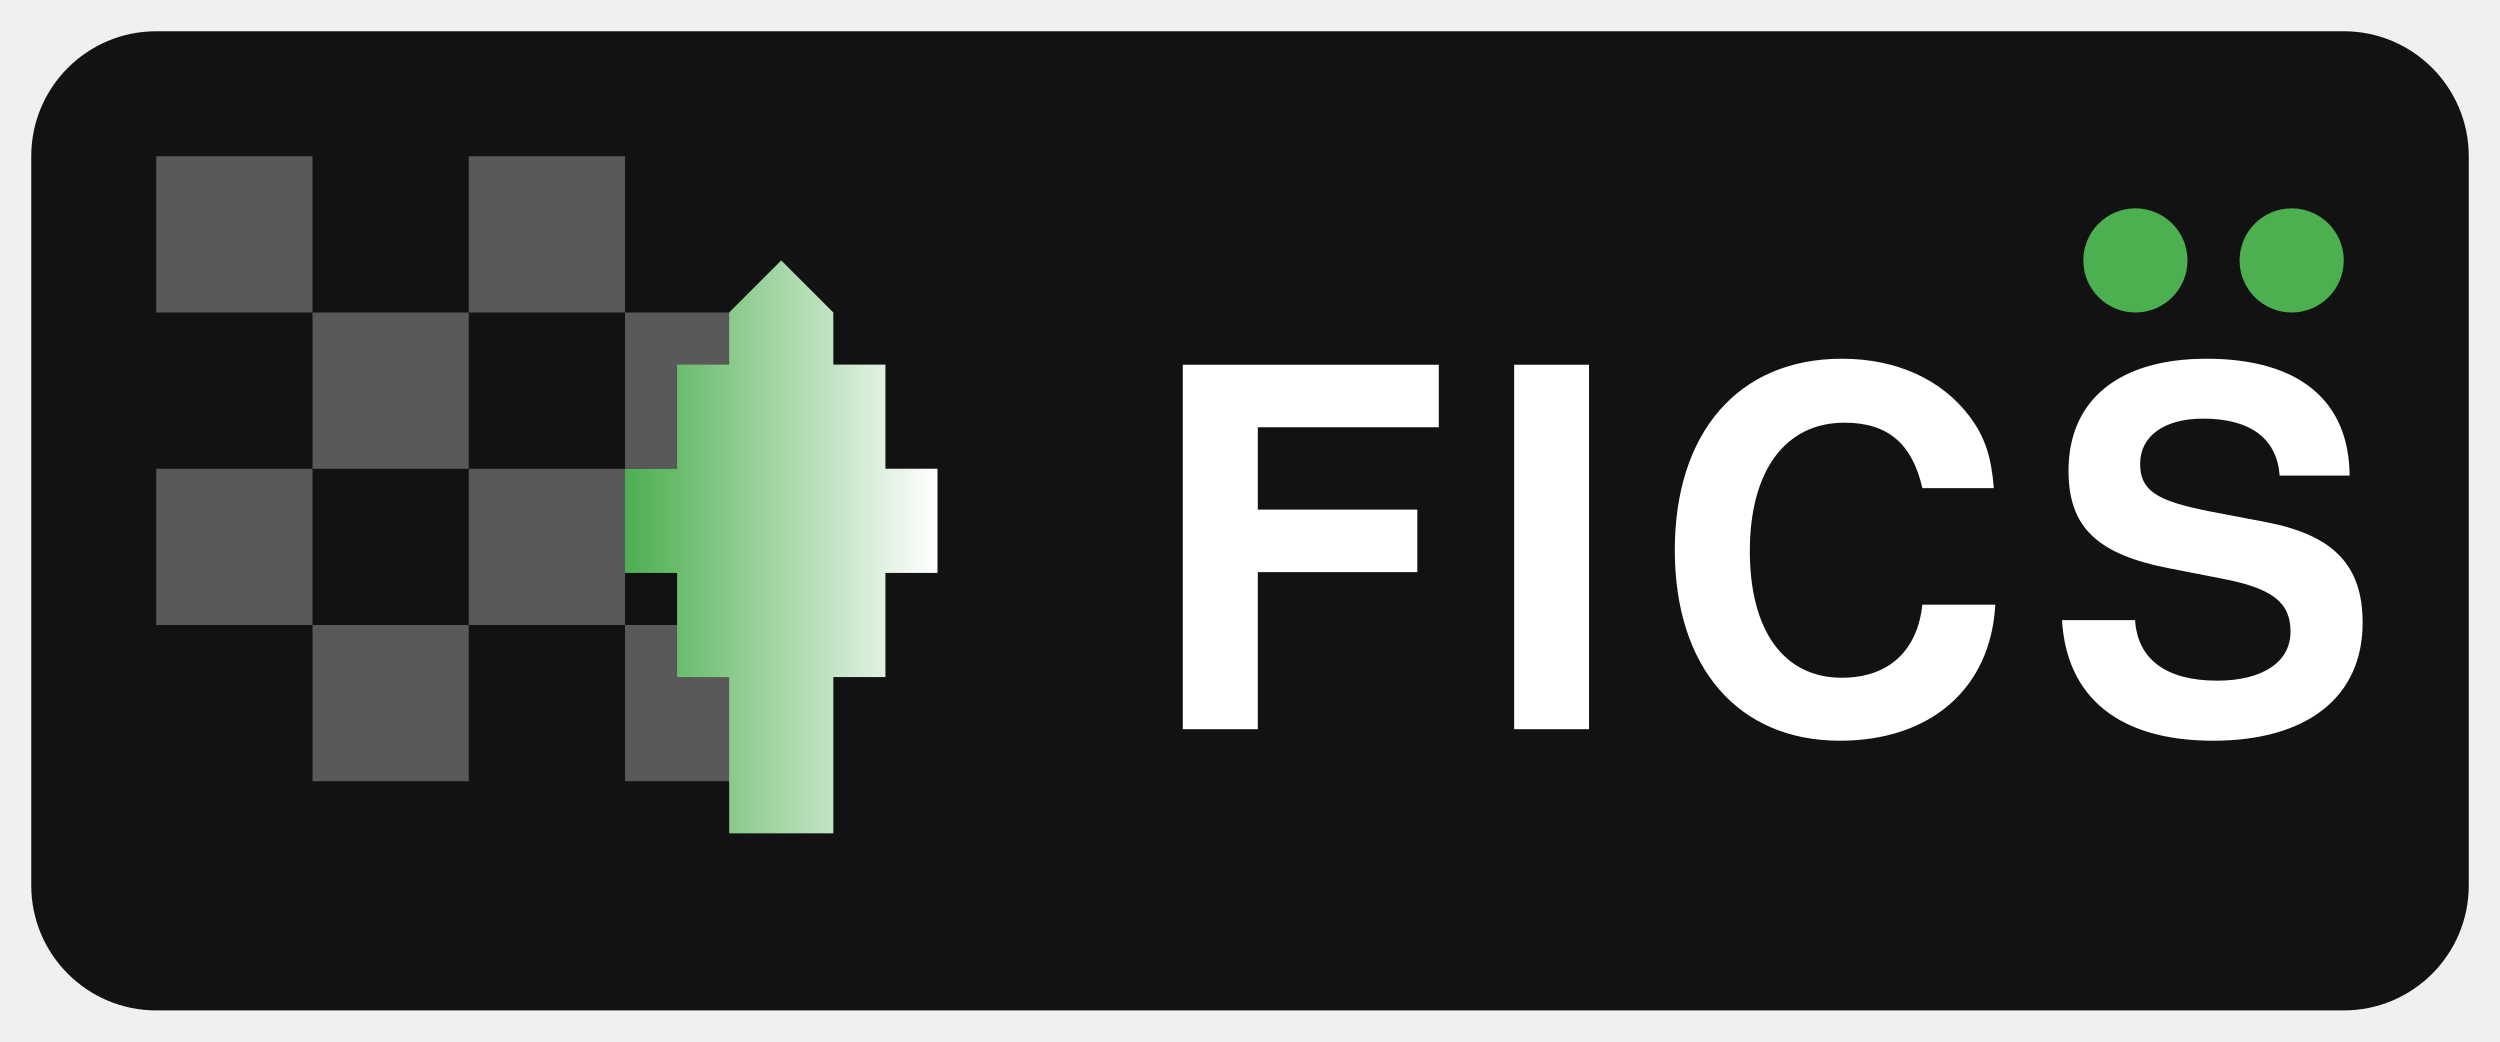
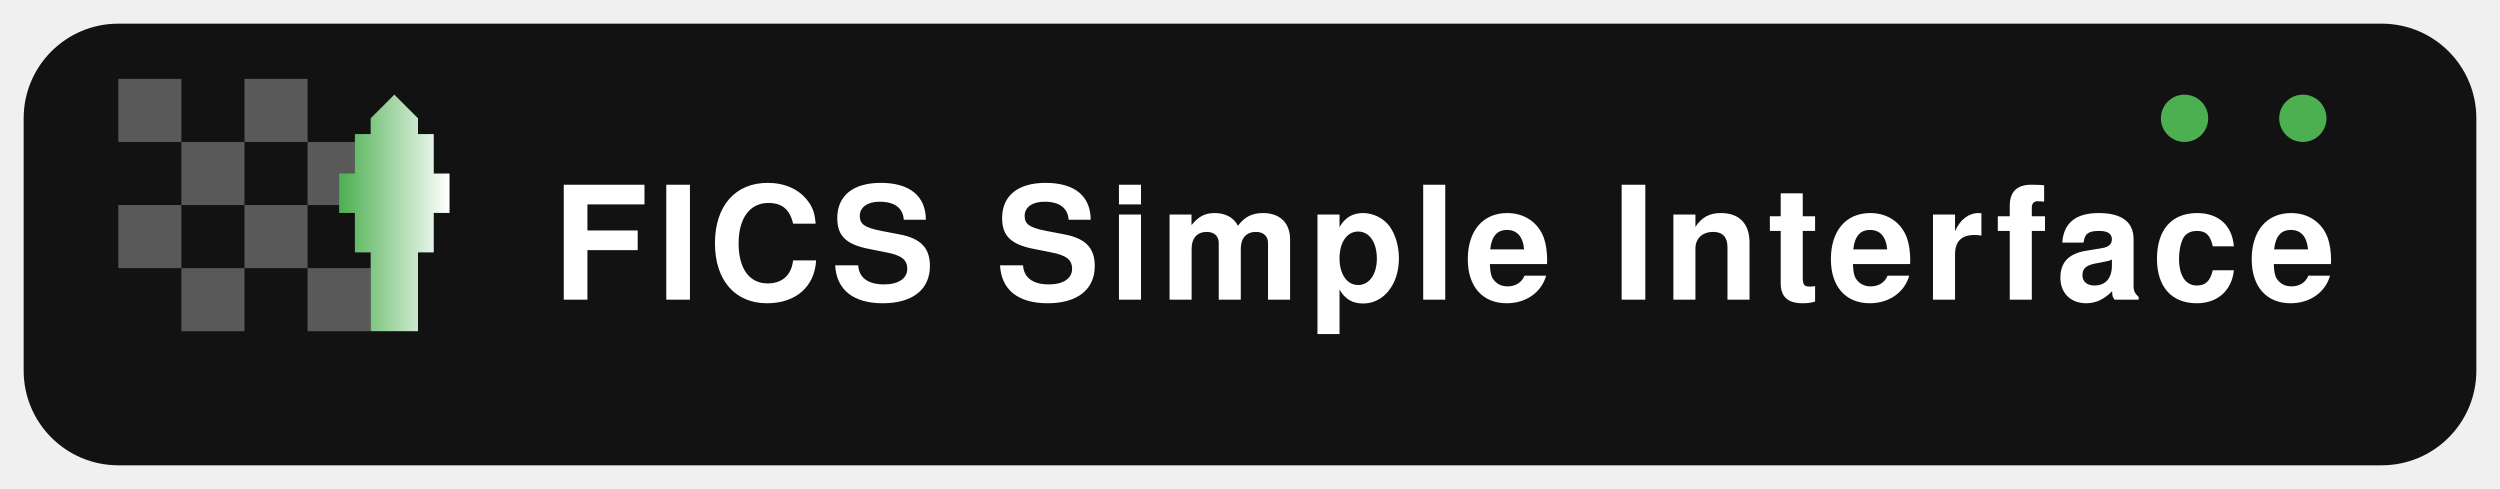
- <svg xmlns="http://www.w3.org/2000/svg" width="240" height="100" viewBox="0 0 240 100" fill="none">
+ <svg xmlns="http://www.w3.org/2000/svg" width="317" height="62" viewBox="0 0 317 62" fill="none">
  <defs>
    <linearGradient id="gradient" x1="0%" y1="0%" x2="100%" y2="0%">
      <stop offset="0%" style="stop-color:#4CAF50;stop-opacity:1" />
      <stop offset="100%" style="stop-color:#ffffff;stop-opacity:1" />
    </linearGradient>
  </defs>
-   <rect x="3" y="3" width="234" height="94" rx="12" fill="#121212" />
+   <rect x="3" y="3" width="311" height="56" rx="12" fill="#121212" />
  <g opacity="0.3">
-     <rect x="15" y="15" width="15" height="15" fill="#ffffff" />
-     <rect x="45" y="15" width="15" height="15" fill="#ffffff" />
-     <rect x="15" y="45" width="15" height="15" fill="#ffffff" />
-     <rect x="45" y="45" width="15" height="15" fill="#ffffff" />
-     <rect x="30" y="30" width="15" height="15" fill="#ffffff" />
-     <rect x="60" y="30" width="15" height="15" fill="#ffffff" />
-     <rect x="30" y="60" width="15" height="15" fill="#ffffff" />
-     <rect x="60" y="60" width="15" height="15" fill="#ffffff" />
+     <rect x="15" y="10" width="8" height="8" fill="#ffffff" />
+     <rect x="31" y="10" width="8" height="8" fill="#ffffff" />
+     <rect x="15" y="26" width="8" height="8" fill="#ffffff" />
+     <rect x="31" y="26" width="8" height="8" fill="#ffffff" />
+     <rect x="23" y="18" width="8" height="8" fill="#ffffff" />
+     <rect x="39" y="18" width="8" height="8" fill="#ffffff" />
+     <rect x="23" y="34" width="8" height="8" fill="#ffffff" />
+     <rect x="39" y="34" width="8" height="8" fill="#ffffff" />
  </g>
-   <path d="M75 80 L70 80 L70 65 L65 65 L65 55 L60 55 L60 45 L65 45 L65 35 L70 35 L70 30 L75 25 L80 30 L80 35 L85 35 L85 45 L90 45 L90 55 L85 55 L85 65 L80 65 L80 80 L75 80 Z M70 30 L80 30" fill="url(#gradient)" />
-   <text x="110" y="70" font-family="Helvetica, sans-serif" font-size="48" font-weight="900" letter-spacing="3" fill="#ffffff">FICS</text>
-   <circle cx="205" cy="25" r="5" fill="#4CAF50">
+   <path d="M50 42 L47 42 L47 32 L45 32 L45 27 L43 27 L43 22 L45 22 L45 17 L47 17 L47 15 L50 12 L53 15 L53 17 L55 17 L55 22 L57 22 L57 27 L55 27 L55 32 L53 32 L53 42 L50 42 Z M47 15 L53 15" fill="url(#gradient)" />
+   <text x="70" y="38" font-family="Helvetica, sans-serif" font-size="20" font-weight="900" letter-spacing="1" fill="#ffffff">FICS Simple Interface</text>
+   <circle cx="277" cy="15" r="3" fill="#4CAF50">
    <animate attributeName="opacity" values="1;0.4;1" dur="2s" repeatCount="indefinite" />
  </circle>
-   <circle cx="220" cy="25" r="5" fill="#4CAF50">
+   <circle cx="292" cy="15" r="3" fill="#4CAF50">
    <animate attributeName="opacity" values="1;0.4;1" dur="2s" begin="0.5s" repeatCount="indefinite" />
  </circle>
</svg>
